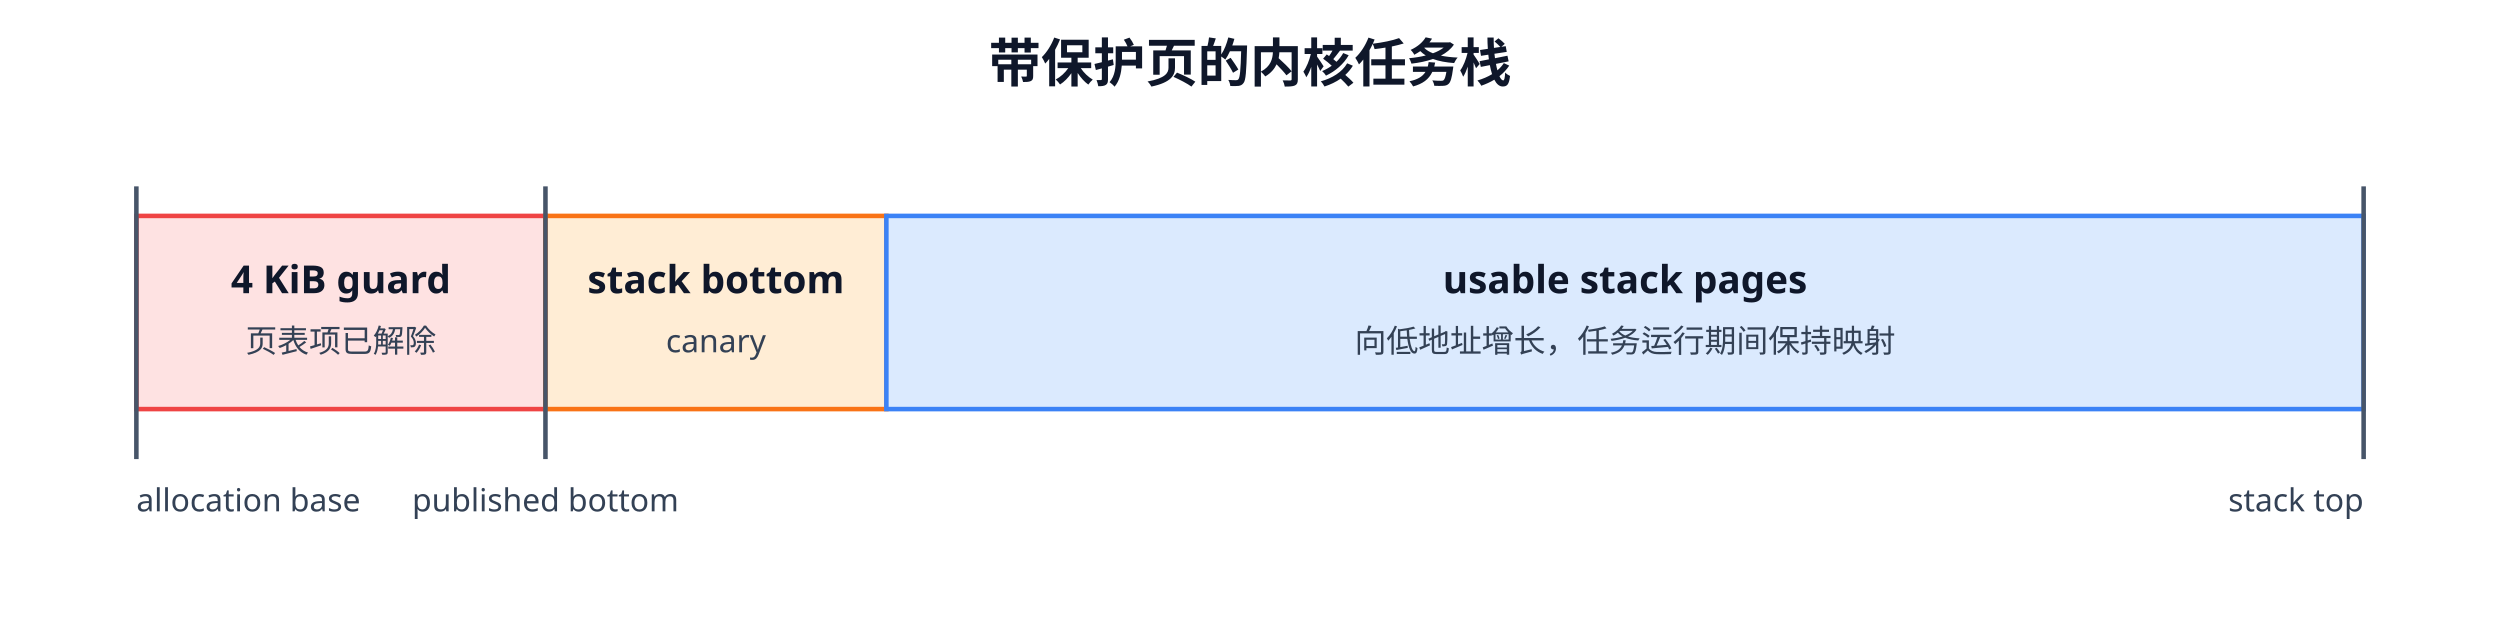
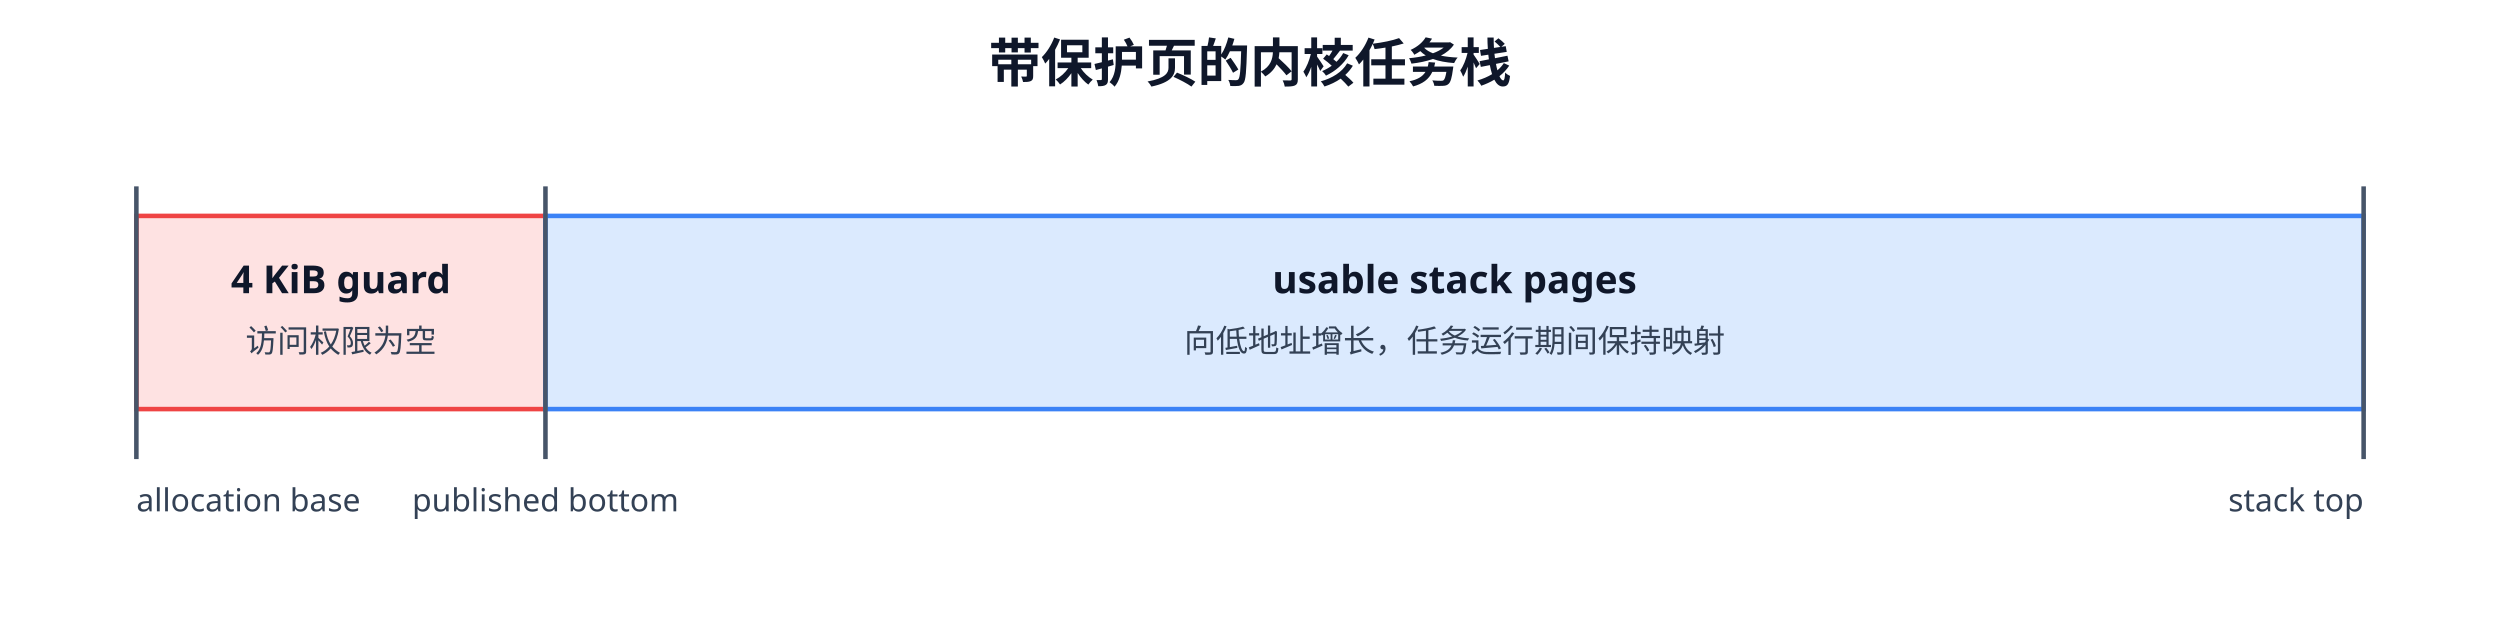
<svg xmlns="http://www.w3.org/2000/svg" width="1100" height="280" viewBox="0 0 1100 280" role="img" aria-labelledby="title desc">
-   <style>.h{font:700 23px sans-serif;fill:#0f172a}.t{font:600 17px sans-serif;fill:#0f172a}.s{font:14px sans-serif;fill:#334155}.g{fill:#fee2e2;stroke:#ef4444;stroke-width:2}.c{fill:#ffedd5;stroke:#f97316;stroke-width:2}.u{fill:#dbeafe;stroke:#3b82f6;stroke-width:2}.tick{stroke:#475569;stroke-width:2}</style>
+   <style>.h{font:700 23px sans-serif;fill:#0f172a}.t{font:600 17px sans-serif;fill:#0f172a}.s{font:14px sans-serif;fill:#334155}.g{fill:#fee2e2;stroke:#ef4444;stroke-width:2}.u{fill:#dbeafe;stroke:#3b82f6;stroke-width:2}.tick{stroke:#475569;stroke-width:2}</style>
  <text x="550" y="36" text-anchor="middle" class="h">带保护页的内核任务栈</text>
  <rect x="60" y="95" width="180" height="85" class="g" />
  <text x="150" y="129" text-anchor="middle" class="t">4 KiB guard</text>
-   <text x="150" y="155" text-anchor="middle" class="s">页表项已解除</text>
-   <rect x="240" y="95" width="150" height="85" class="c" />
-   <text x="315" y="129" text-anchor="middle" class="t">stack bottom</text>
-   <text x="315" y="155" text-anchor="middle" class="s">canary</text>
-   <rect x="390" y="95" width="650" height="85" class="u" />
-   <text x="715" y="129" text-anchor="middle" class="t">usable stack pages</text>
-   <text x="715" y="155" text-anchor="middle" class="s">向低地址增长，任务运行期间保持映射</text>
+   <text x="150" y="155" text-anchor="middle" class="s">访问权限为空</text>
+   <rect x="240" y="95" width="800" height="85" class="u" />
+   <text x="640" y="129" text-anchor="middle" class="t">usable stack pages</text>
+   <text x="640" y="155" text-anchor="middle" class="s">向低地址增长，任务运行期间保持映射</text>
  <path d="M60 82V202M240 82V202M1040 82V202" class="tick" />
  <text x="60" y="225" class="s">allocation base</text>
  <text x="240" y="225" text-anchor="middle" class="s">published bottom</text>
  <text x="1040" y="225" text-anchor="end" class="s">stack top</text>
</svg>
